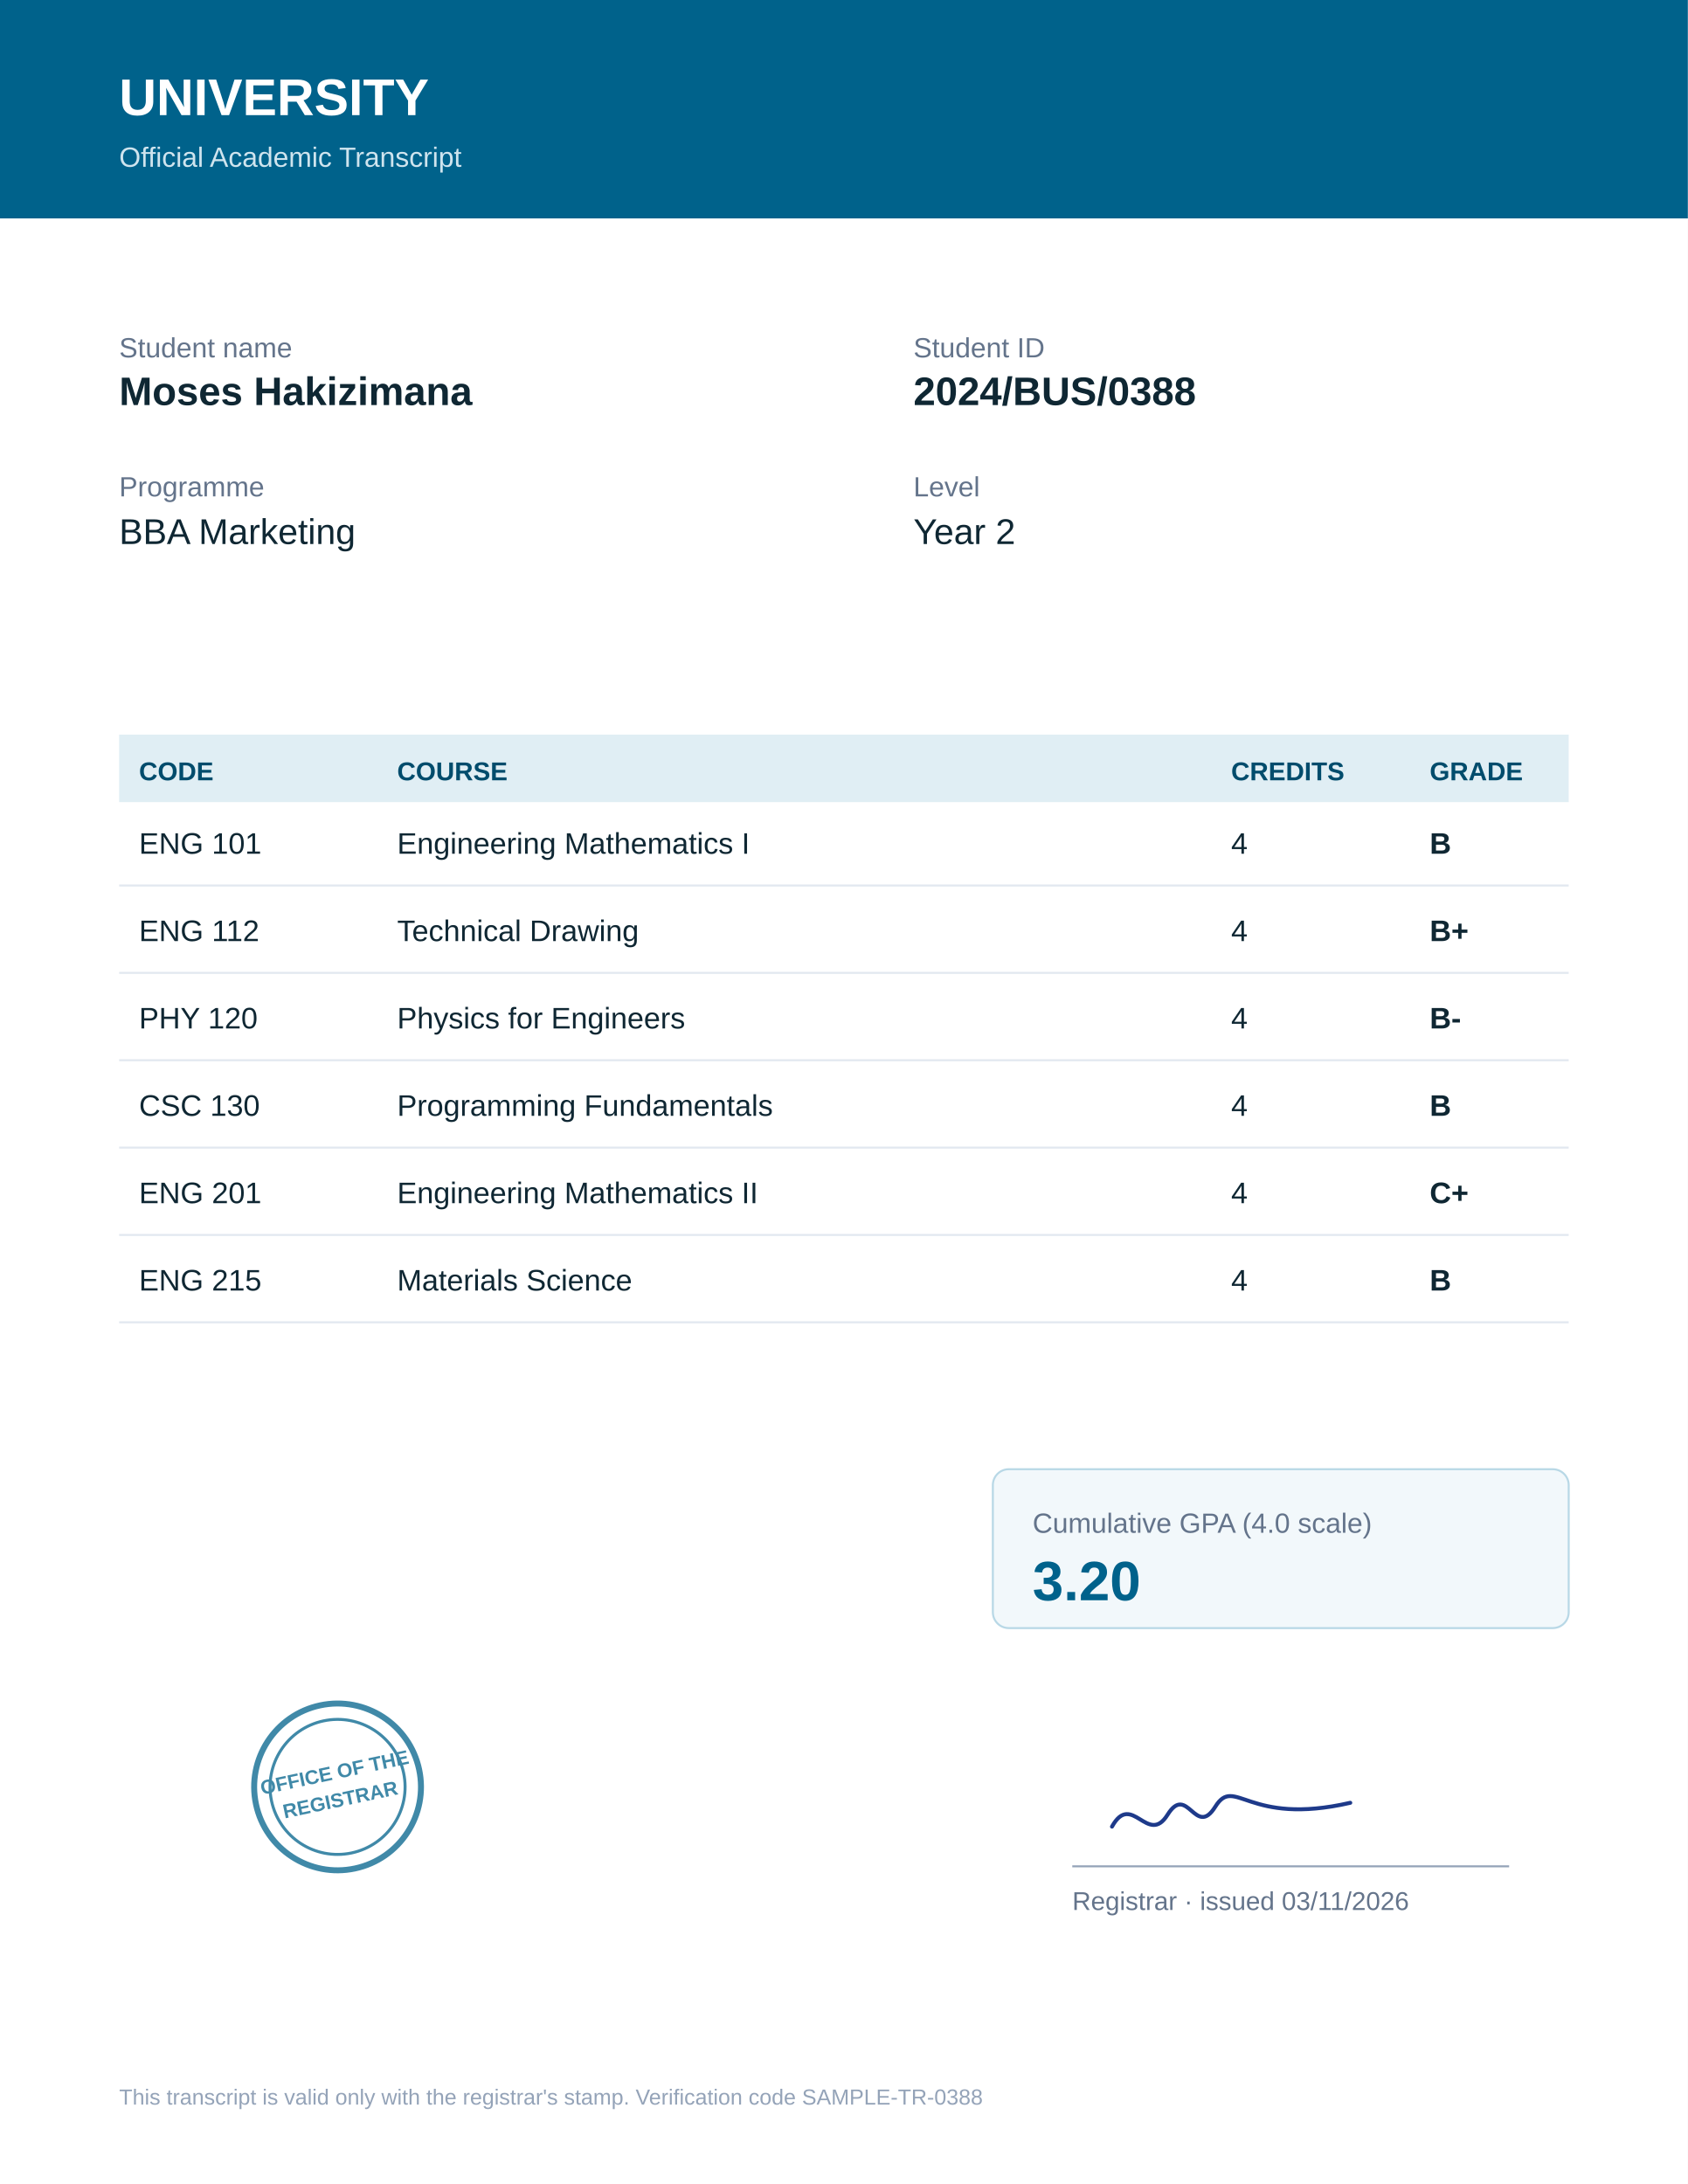
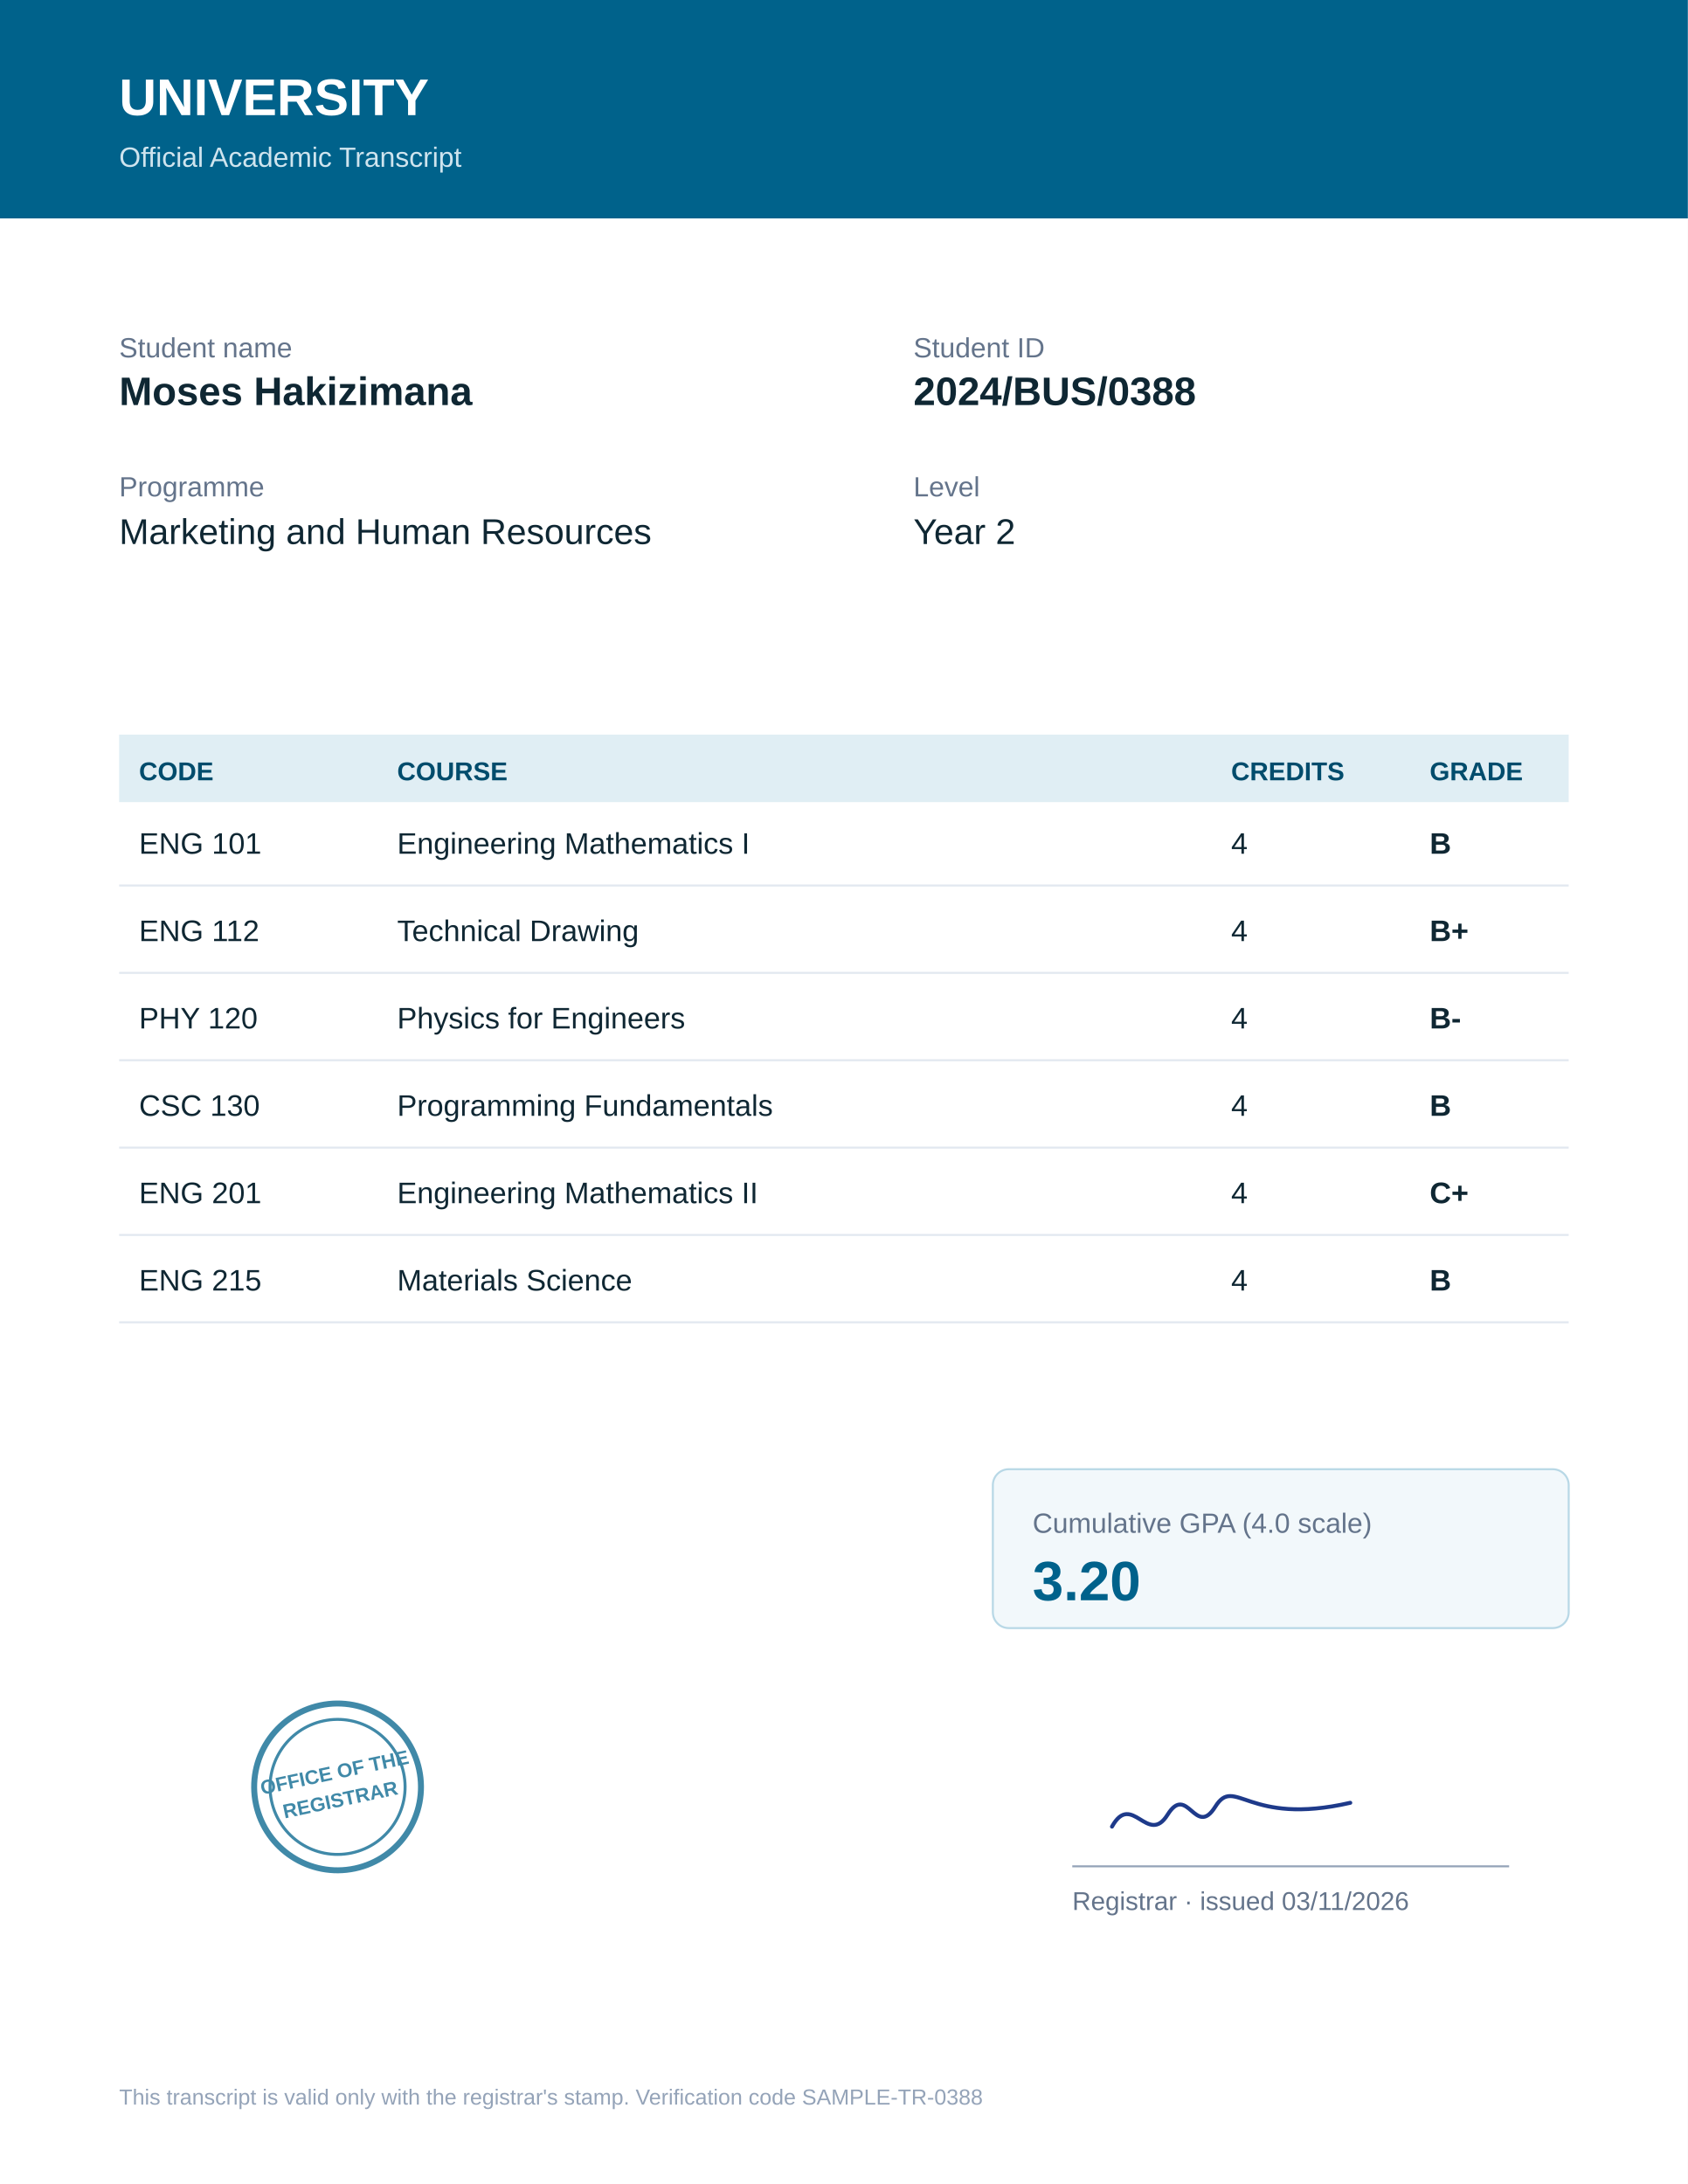
<svg xmlns="http://www.w3.org/2000/svg" viewBox="0 0 850 1100" width="850" height="1100">
  <rect width="850" height="1100" fill="#ffffff" />
  <rect width="850" height="110" fill="#00628b" />
  <text x="60" y="58" font-family="Arial, Helvetica, sans-serif" font-size="26" font-weight="700" fill="#ffffff">UNIVERSITY</text>
  <text x="60" y="84" font-family="Arial, Helvetica, sans-serif" font-size="14" fill="#cfe4ee">Official Academic Transcript</text>
  <text x="60" y="180" font-family="Arial, Helvetica, sans-serif" font-size="14" fill="#64748b">Student name</text>
  <text x="60" y="204" font-family="Arial, Helvetica, sans-serif" font-size="20" font-weight="700" fill="#0f2733">Moses Hakizimana</text>
  <text x="460" y="180" font-family="Arial, Helvetica, sans-serif" font-size="14" fill="#64748b">Student ID</text>
  <text x="460" y="204" font-family="Arial, Helvetica, sans-serif" font-size="20" font-weight="700" fill="#0f2733">2024/BUS/0388</text>
  <text x="60" y="250" font-family="Arial, Helvetica, sans-serif" font-size="14" fill="#64748b">Programme</text>
-   <text x="60" y="274" font-family="Arial, Helvetica, sans-serif" font-size="18" fill="#0f2733">BBA Marketing</text>
+   <text x="60" y="274" font-family="Arial, Helvetica, sans-serif" font-size="18" fill="#0f2733">Marketing and Human Resources</text>
  <text x="460" y="250" font-family="Arial, Helvetica, sans-serif" font-size="14" fill="#64748b">Level</text>
  <text x="460" y="274" font-family="Arial, Helvetica, sans-serif" font-size="18" fill="#0f2733">Year 2</text>
  <rect x="60" y="370" width="730" height="34" fill="#e0eef4" />
  <text x="70" y="393" font-family="Arial, Helvetica, sans-serif" font-size="13" font-weight="700" fill="#004c6c">CODE</text>
  <text x="200" y="393" font-family="Arial, Helvetica, sans-serif" font-size="13" font-weight="700" fill="#004c6c">COURSE</text>
  <text x="620" y="393" font-family="Arial, Helvetica, sans-serif" font-size="13" font-weight="700" fill="#004c6c">CREDITS</text>
  <text x="720" y="393" font-family="Arial, Helvetica, sans-serif" font-size="13" font-weight="700" fill="#004c6c">GRADE</text>
  <line x1="60" y1="446" x2="790" y2="446" stroke="#e2e8f0" />
  <text x="70" y="430" font-family="Arial, Helvetica, sans-serif" font-size="15" fill="#0f2733">ENG 101</text>
  <text x="200" y="430" font-family="Arial, Helvetica, sans-serif" font-size="15" fill="#0f2733">Engineering Mathematics I</text>
  <text x="620" y="430" font-family="Arial, Helvetica, sans-serif" font-size="15" fill="#0f2733">4</text>
  <text x="720" y="430" font-family="Arial, Helvetica, sans-serif" font-size="15" font-weight="700" fill="#0f2733">B</text>
  <line x1="60" y1="490" x2="790" y2="490" stroke="#e2e8f0" />
  <text x="70" y="474" font-family="Arial, Helvetica, sans-serif" font-size="15" fill="#0f2733">ENG 112</text>
  <text x="200" y="474" font-family="Arial, Helvetica, sans-serif" font-size="15" fill="#0f2733">Technical Drawing</text>
  <text x="620" y="474" font-family="Arial, Helvetica, sans-serif" font-size="15" fill="#0f2733">4</text>
  <text x="720" y="474" font-family="Arial, Helvetica, sans-serif" font-size="15" font-weight="700" fill="#0f2733">B+</text>
  <line x1="60" y1="534" x2="790" y2="534" stroke="#e2e8f0" />
  <text x="70" y="518" font-family="Arial, Helvetica, sans-serif" font-size="15" fill="#0f2733">PHY 120</text>
  <text x="200" y="518" font-family="Arial, Helvetica, sans-serif" font-size="15" fill="#0f2733">Physics for Engineers</text>
  <text x="620" y="518" font-family="Arial, Helvetica, sans-serif" font-size="15" fill="#0f2733">4</text>
  <text x="720" y="518" font-family="Arial, Helvetica, sans-serif" font-size="15" font-weight="700" fill="#0f2733">B-</text>
  <line x1="60" y1="578" x2="790" y2="578" stroke="#e2e8f0" />
  <text x="70" y="562" font-family="Arial, Helvetica, sans-serif" font-size="15" fill="#0f2733">CSC 130</text>
  <text x="200" y="562" font-family="Arial, Helvetica, sans-serif" font-size="15" fill="#0f2733">Programming Fundamentals</text>
  <text x="620" y="562" font-family="Arial, Helvetica, sans-serif" font-size="15" fill="#0f2733">4</text>
  <text x="720" y="562" font-family="Arial, Helvetica, sans-serif" font-size="15" font-weight="700" fill="#0f2733">B</text>
  <line x1="60" y1="622" x2="790" y2="622" stroke="#e2e8f0" />
  <text x="70" y="606" font-family="Arial, Helvetica, sans-serif" font-size="15" fill="#0f2733">ENG 201</text>
  <text x="200" y="606" font-family="Arial, Helvetica, sans-serif" font-size="15" fill="#0f2733">Engineering Mathematics II</text>
  <text x="620" y="606" font-family="Arial, Helvetica, sans-serif" font-size="15" fill="#0f2733">4</text>
  <text x="720" y="606" font-family="Arial, Helvetica, sans-serif" font-size="15" font-weight="700" fill="#0f2733">C+</text>
  <line x1="60" y1="666" x2="790" y2="666" stroke="#e2e8f0" />
  <text x="70" y="650" font-family="Arial, Helvetica, sans-serif" font-size="15" fill="#0f2733">ENG 215</text>
  <text x="200" y="650" font-family="Arial, Helvetica, sans-serif" font-size="15" fill="#0f2733">Materials Science</text>
  <text x="620" y="650" font-family="Arial, Helvetica, sans-serif" font-size="15" fill="#0f2733">4</text>
  <text x="720" y="650" font-family="Arial, Helvetica, sans-serif" font-size="15" font-weight="700" fill="#0f2733">B</text>
  <rect x="500" y="740" width="290" height="80" rx="8" fill="#f2f8fb" stroke="#b8d8e6" />
  <text x="520" y="772" font-family="Arial, Helvetica, sans-serif" font-size="14" fill="#64748b">Cumulative GPA (4.0 scale)</text>
  <text x="520" y="806" font-family="Arial, Helvetica, sans-serif" font-size="28" font-weight="700" fill="#00628b">3.20</text>
  <g transform="rotate(-12 170 900)" opacity=".75">
    <circle cx="170" cy="900" r="42" fill="none" stroke="#00628b" stroke-width="3" />
    <circle cx="170" cy="900" r="34" fill="none" stroke="#00628b" stroke-width="1.5" />
    <text x="170" y="896" font-family="Arial, Helvetica, sans-serif" font-size="10" font-weight="700" fill="#00628b" text-anchor="middle">OFFICE OF THE</text>
    <text x="170" y="910" font-family="Arial, Helvetica, sans-serif" font-size="10" font-weight="700" fill="#00628b" text-anchor="middle">REGISTRAR</text>
  </g>
  <path d="M560 920c10-18 18 10 28-6s14 12 24-4 16 10 68 -2" fill="none" stroke="#1e3a8a" stroke-width="2" stroke-linecap="round" />
  <line x1="540" y1="940" x2="760" y2="940" stroke="#94a3b8" />
  <text x="540" y="962" font-family="Arial, Helvetica, sans-serif" font-size="13" fill="#64748b">Registrar · issued 03/11/2026</text>
  <text x="60" y="1060" font-family="Arial, Helvetica, sans-serif" font-size="11" fill="#94a3b8">This transcript is valid only with the registrar's stamp. Verification code SAMPLE-TR-0388</text>
</svg>
